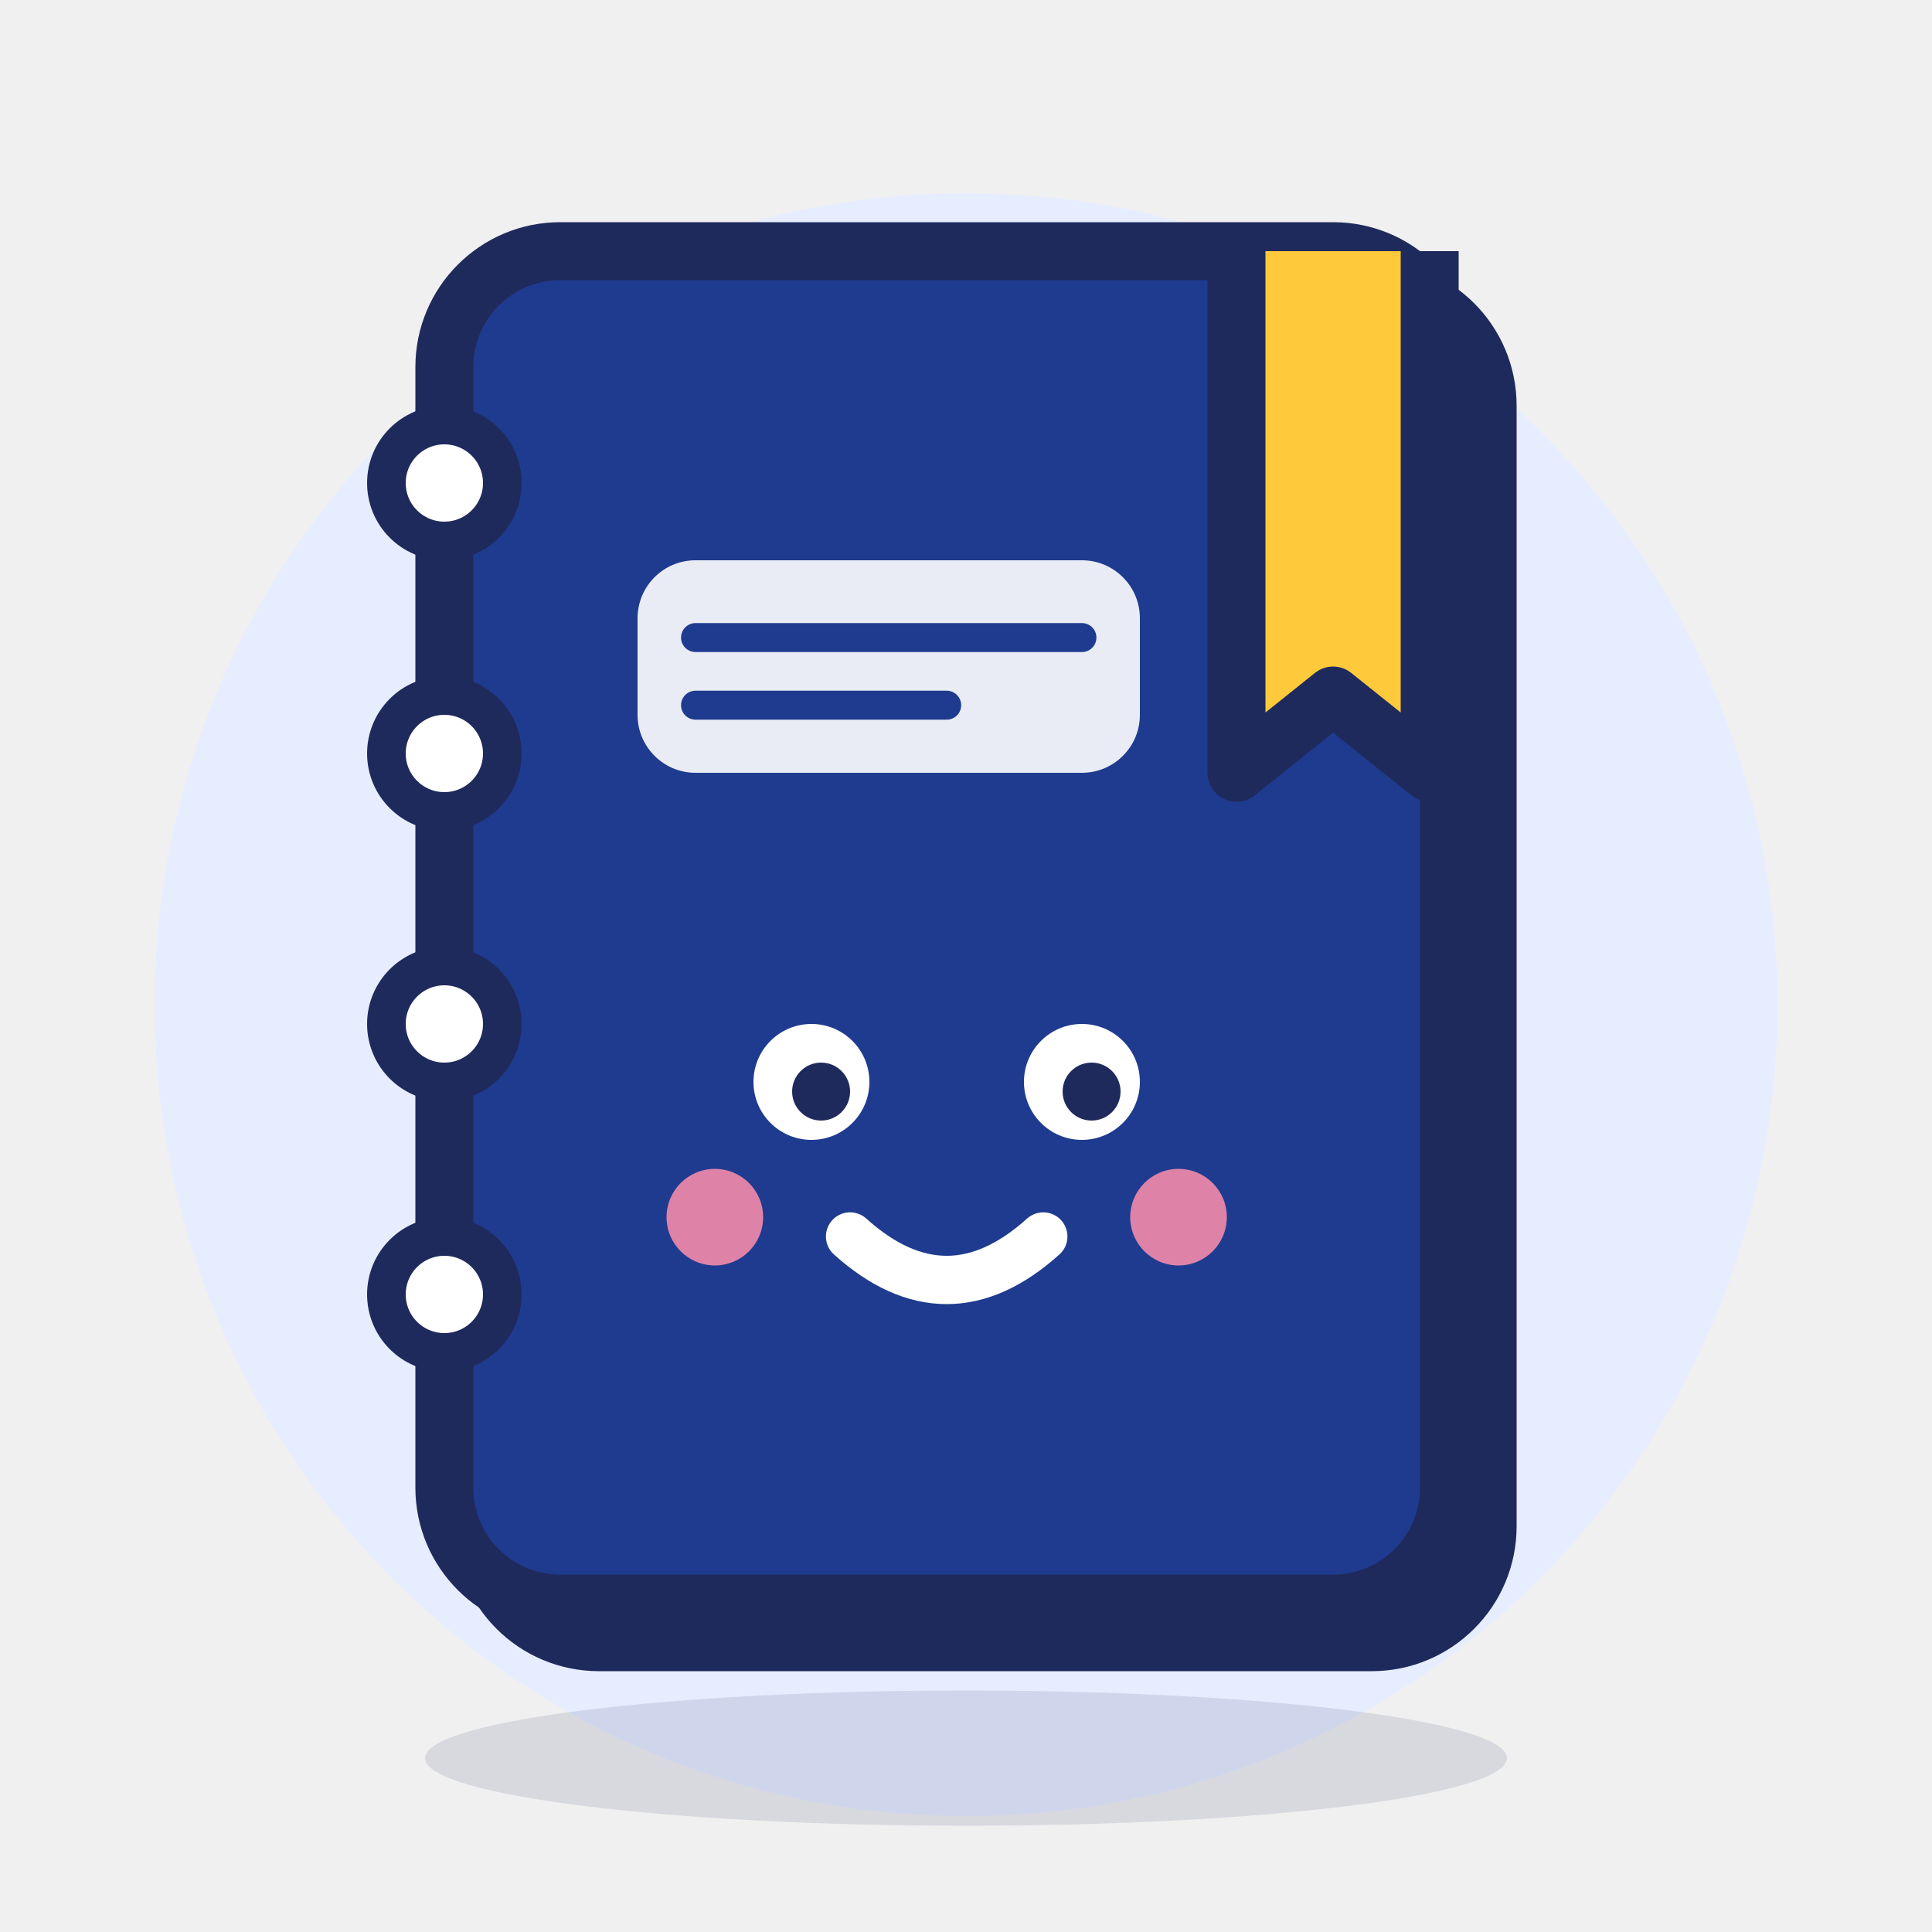
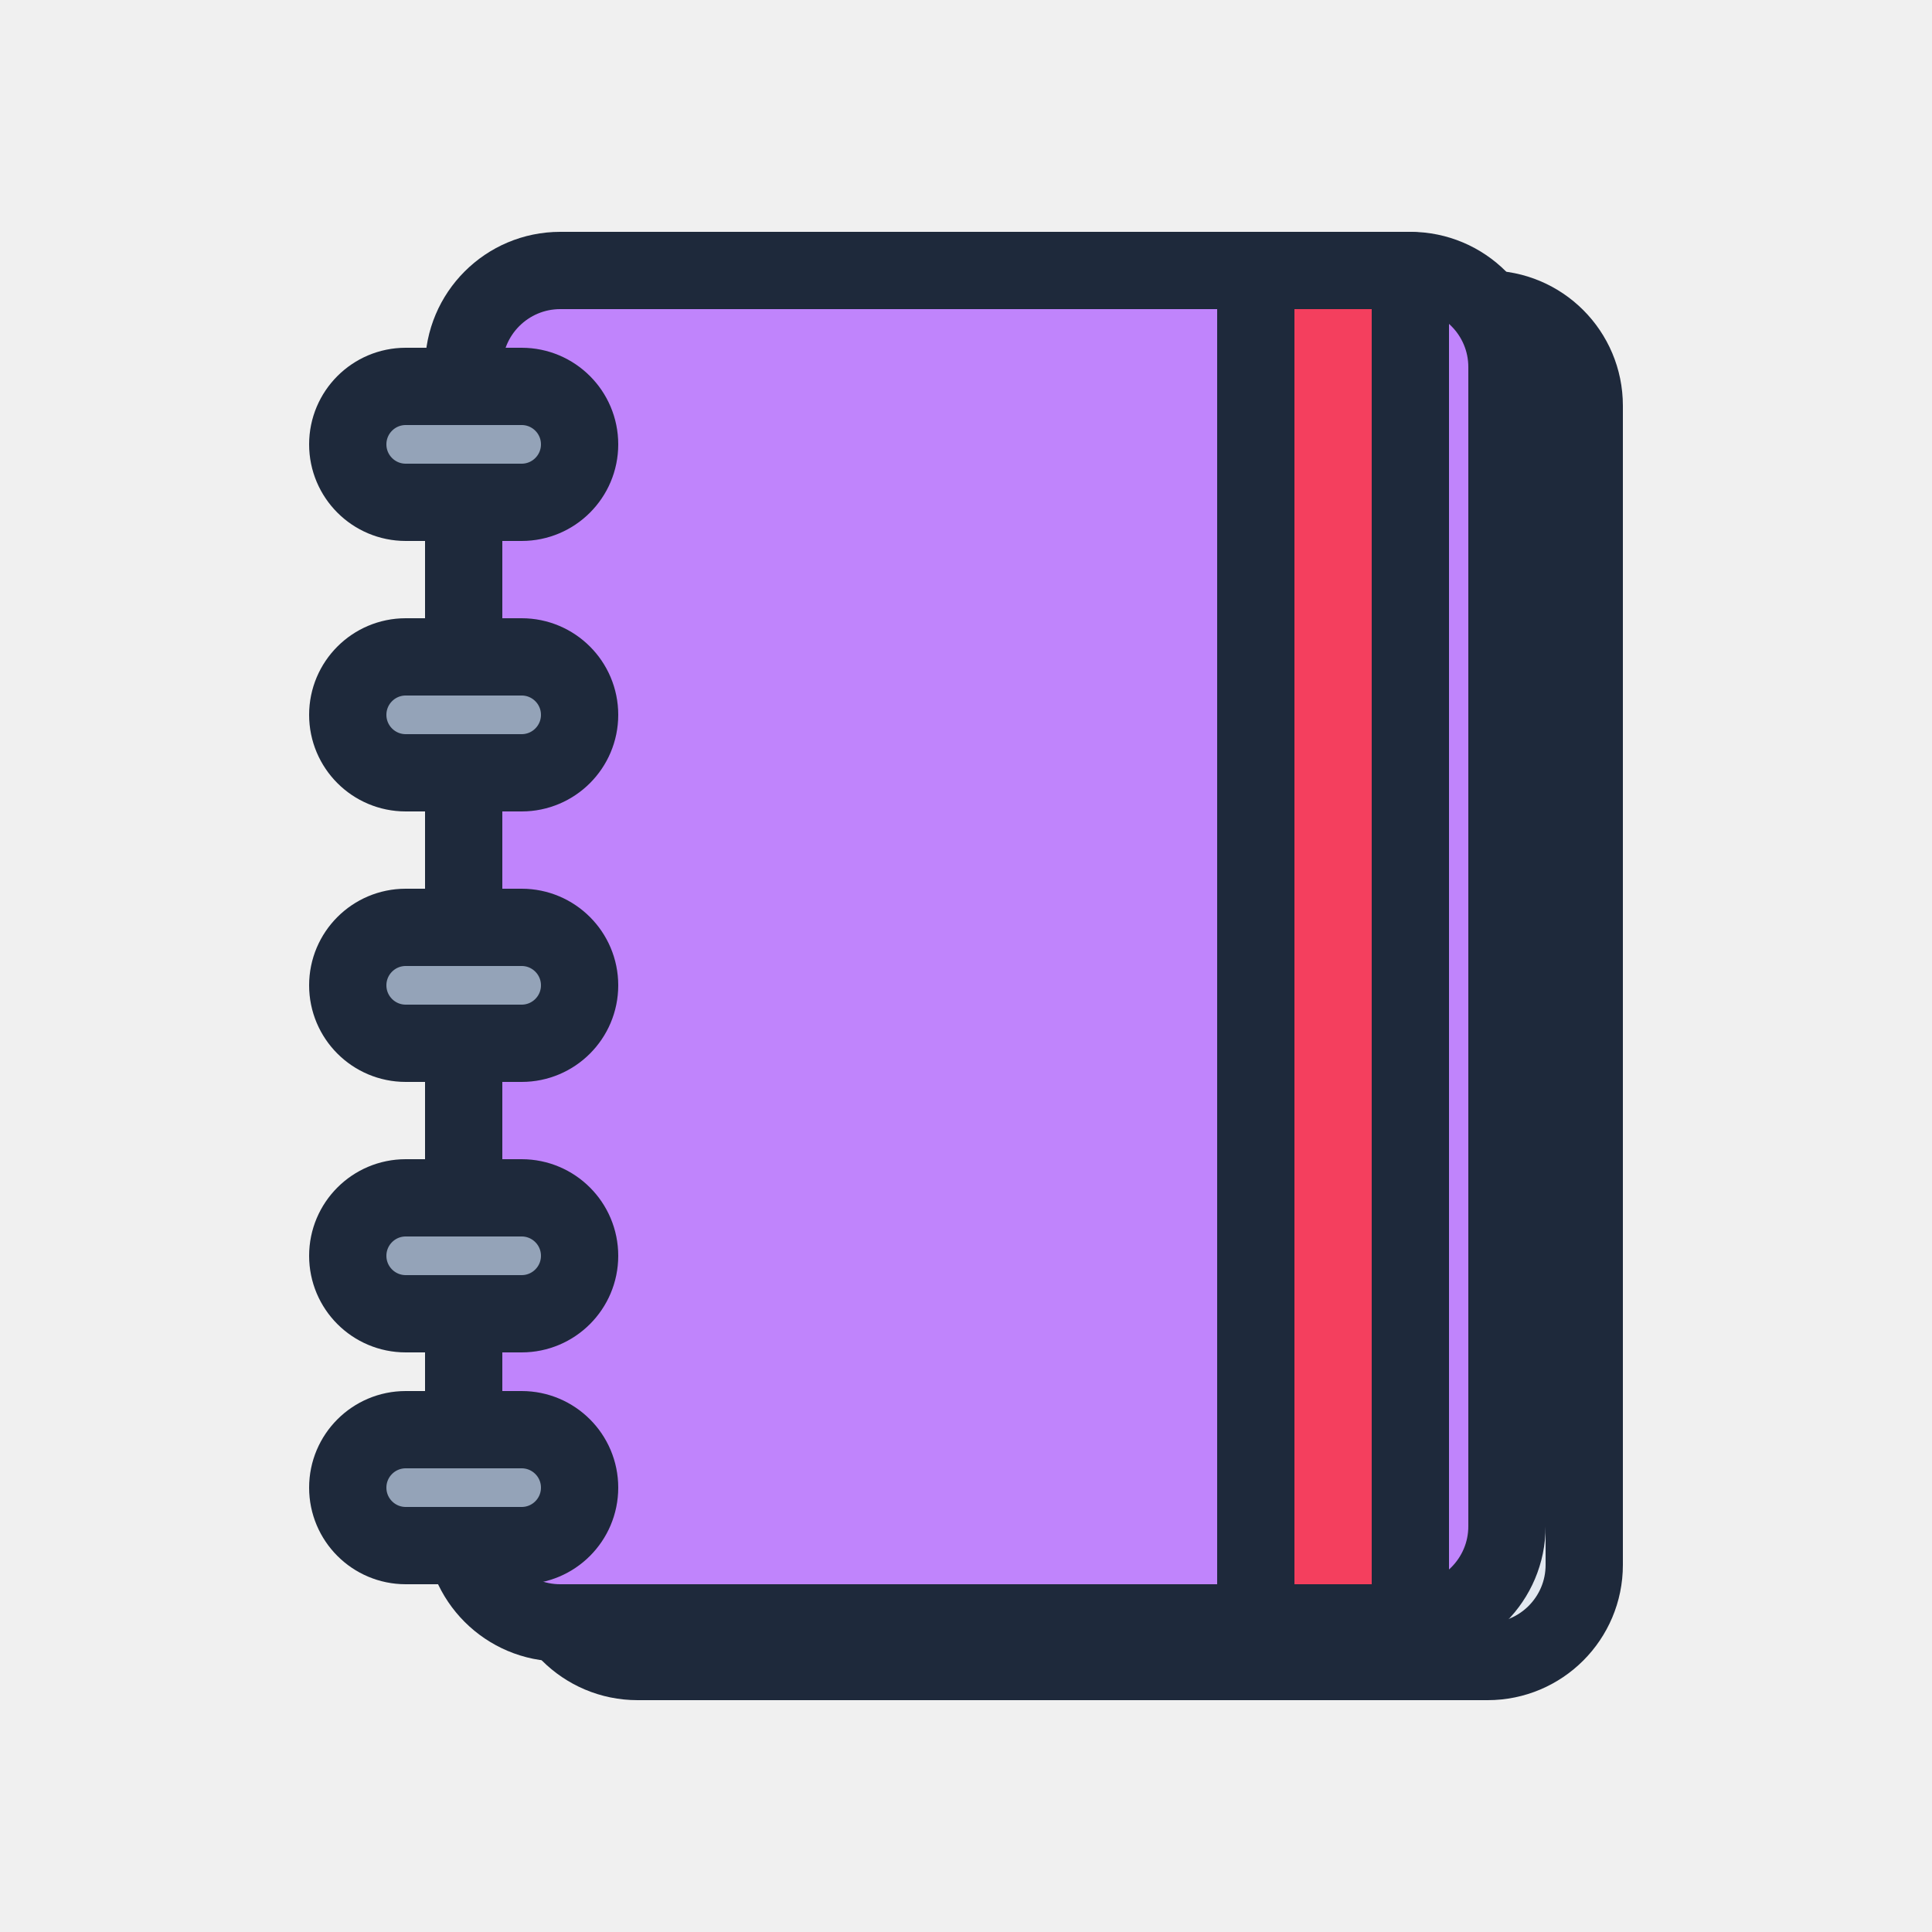
- <svg xmlns="http://www.w3.org/2000/svg" viewBox="0 0 200 200">
-   <circle cx="100" cy="104" r="84" fill="#e6edff" />
-   <ellipse cx="100" cy="182" rx="56" ry="7" fill="#1f2a5c" opacity=".12" />
-   <g stroke="#1f2a5c" stroke-width="6" stroke-linejoin="round">
-     <rect x="50" y="30" width="104" height="140" rx="12" fill="#fff" />
-     <rect x="46" y="26" width="104" height="140" rx="12" fill="#1f3b8f" />
-     <path d="M128 26v54l10-8 10 8V26" fill="#ffc93c" />
-   </g>
-   <g fill="#fff" stroke="#1f2a5c" stroke-width="4">
-     <circle cx="46" cy="50" r="6" />
-     <circle cx="46" cy="78" r="6" />
-     <circle cx="46" cy="106" r="6" />
-     <circle cx="46" cy="134" r="6" />
-   </g>
-   <rect x="66" y="58" width="52" height="22" rx="6" fill="#fff" opacity=".9" />
-   <path d="M72 66h40M72 73h26" stroke="#1f3b8f" stroke-width="3" stroke-linecap="round" />
-   <circle cx="84" cy="112" r="6" fill="#fff" />
-   <circle cx="112" cy="112" r="6" fill="#fff" />
-   <circle cx="85" cy="113" r="3" fill="#1f2a5c" />
-   <circle cx="113" cy="113" r="3" fill="#1f2a5c" />
-   <path d="M88 128q10 9 20 0" fill="none" stroke="#fff" stroke-width="5" stroke-linecap="round" />
-   <circle cx="74" cy="126" r="5" fill="#ff8fab" opacity=".85" />
-   <circle cx="122" cy="126" r="5" fill="#ff8fab" opacity=".85" />
+ <svg xmlns="http://www.w3.org/2000/svg" viewBox="0 0 100 100">
+   <rect stroke="#1e293b" stroke-width="4" stroke-linecap="round" stroke-linejoin="round" fill="#e2e8f0" x="28" y="16" width="54" height="70" rx="5" />
+   <rect stroke="#1e293b" stroke-width="4" stroke-linecap="round" stroke-linejoin="round" fill="#c084fc" x="24" y="14" width="54" height="70" rx="5" />
+   <rect stroke="#1e293b" stroke-width="4" stroke-linecap="round" stroke-linejoin="round" fill="#f43f5e" x="65" y="14" width="8" height="70" />
+   <rect stroke="#1e293b" stroke-width="4" stroke-linecap="round" stroke-linejoin="round" fill="#94a3b8" x="18" y="20" width="12" height="6" rx="3" />
+   <rect stroke="#1e293b" stroke-width="4" stroke-linecap="round" stroke-linejoin="round" fill="#94a3b8" x="18" y="34" width="12" height="6" rx="3" />
+   <rect stroke="#1e293b" stroke-width="4" stroke-linecap="round" stroke-linejoin="round" fill="#94a3b8" x="18" y="48" width="12" height="6" rx="3" />
+   <rect stroke="#1e293b" stroke-width="4" stroke-linecap="round" stroke-linejoin="round" fill="#94a3b8" x="18" y="62" width="12" height="6" rx="3" />
+   <rect stroke="#1e293b" stroke-width="4" stroke-linecap="round" stroke-linejoin="round" fill="#94a3b8" x="18" y="74" width="12" height="6" rx="3" />
</svg>
